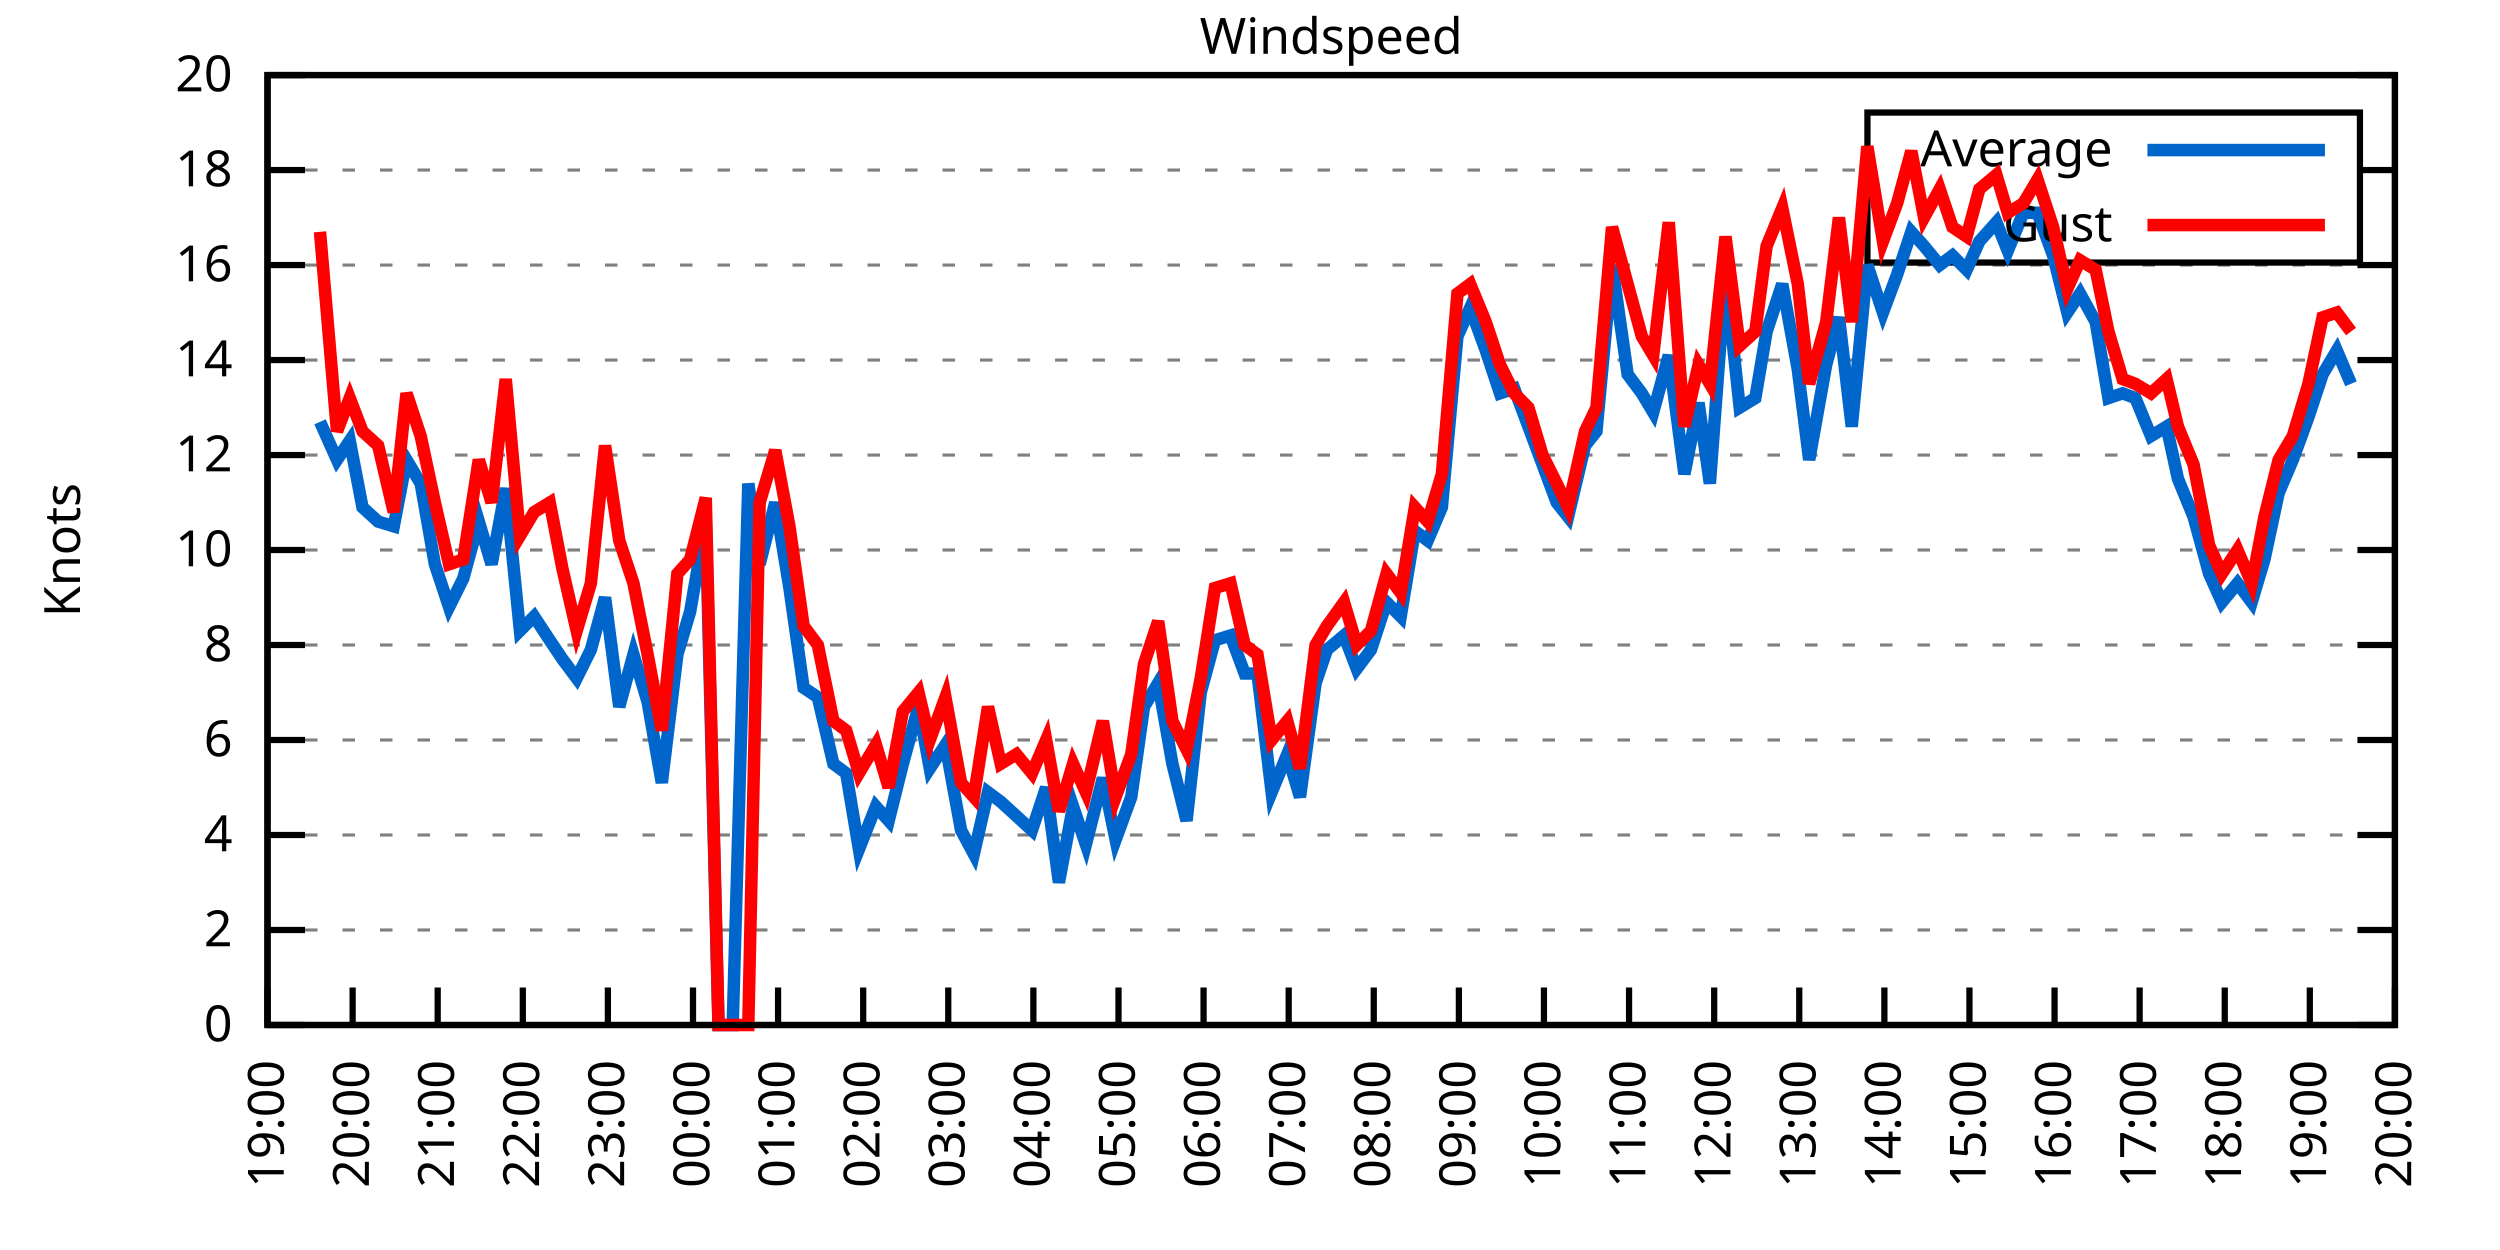
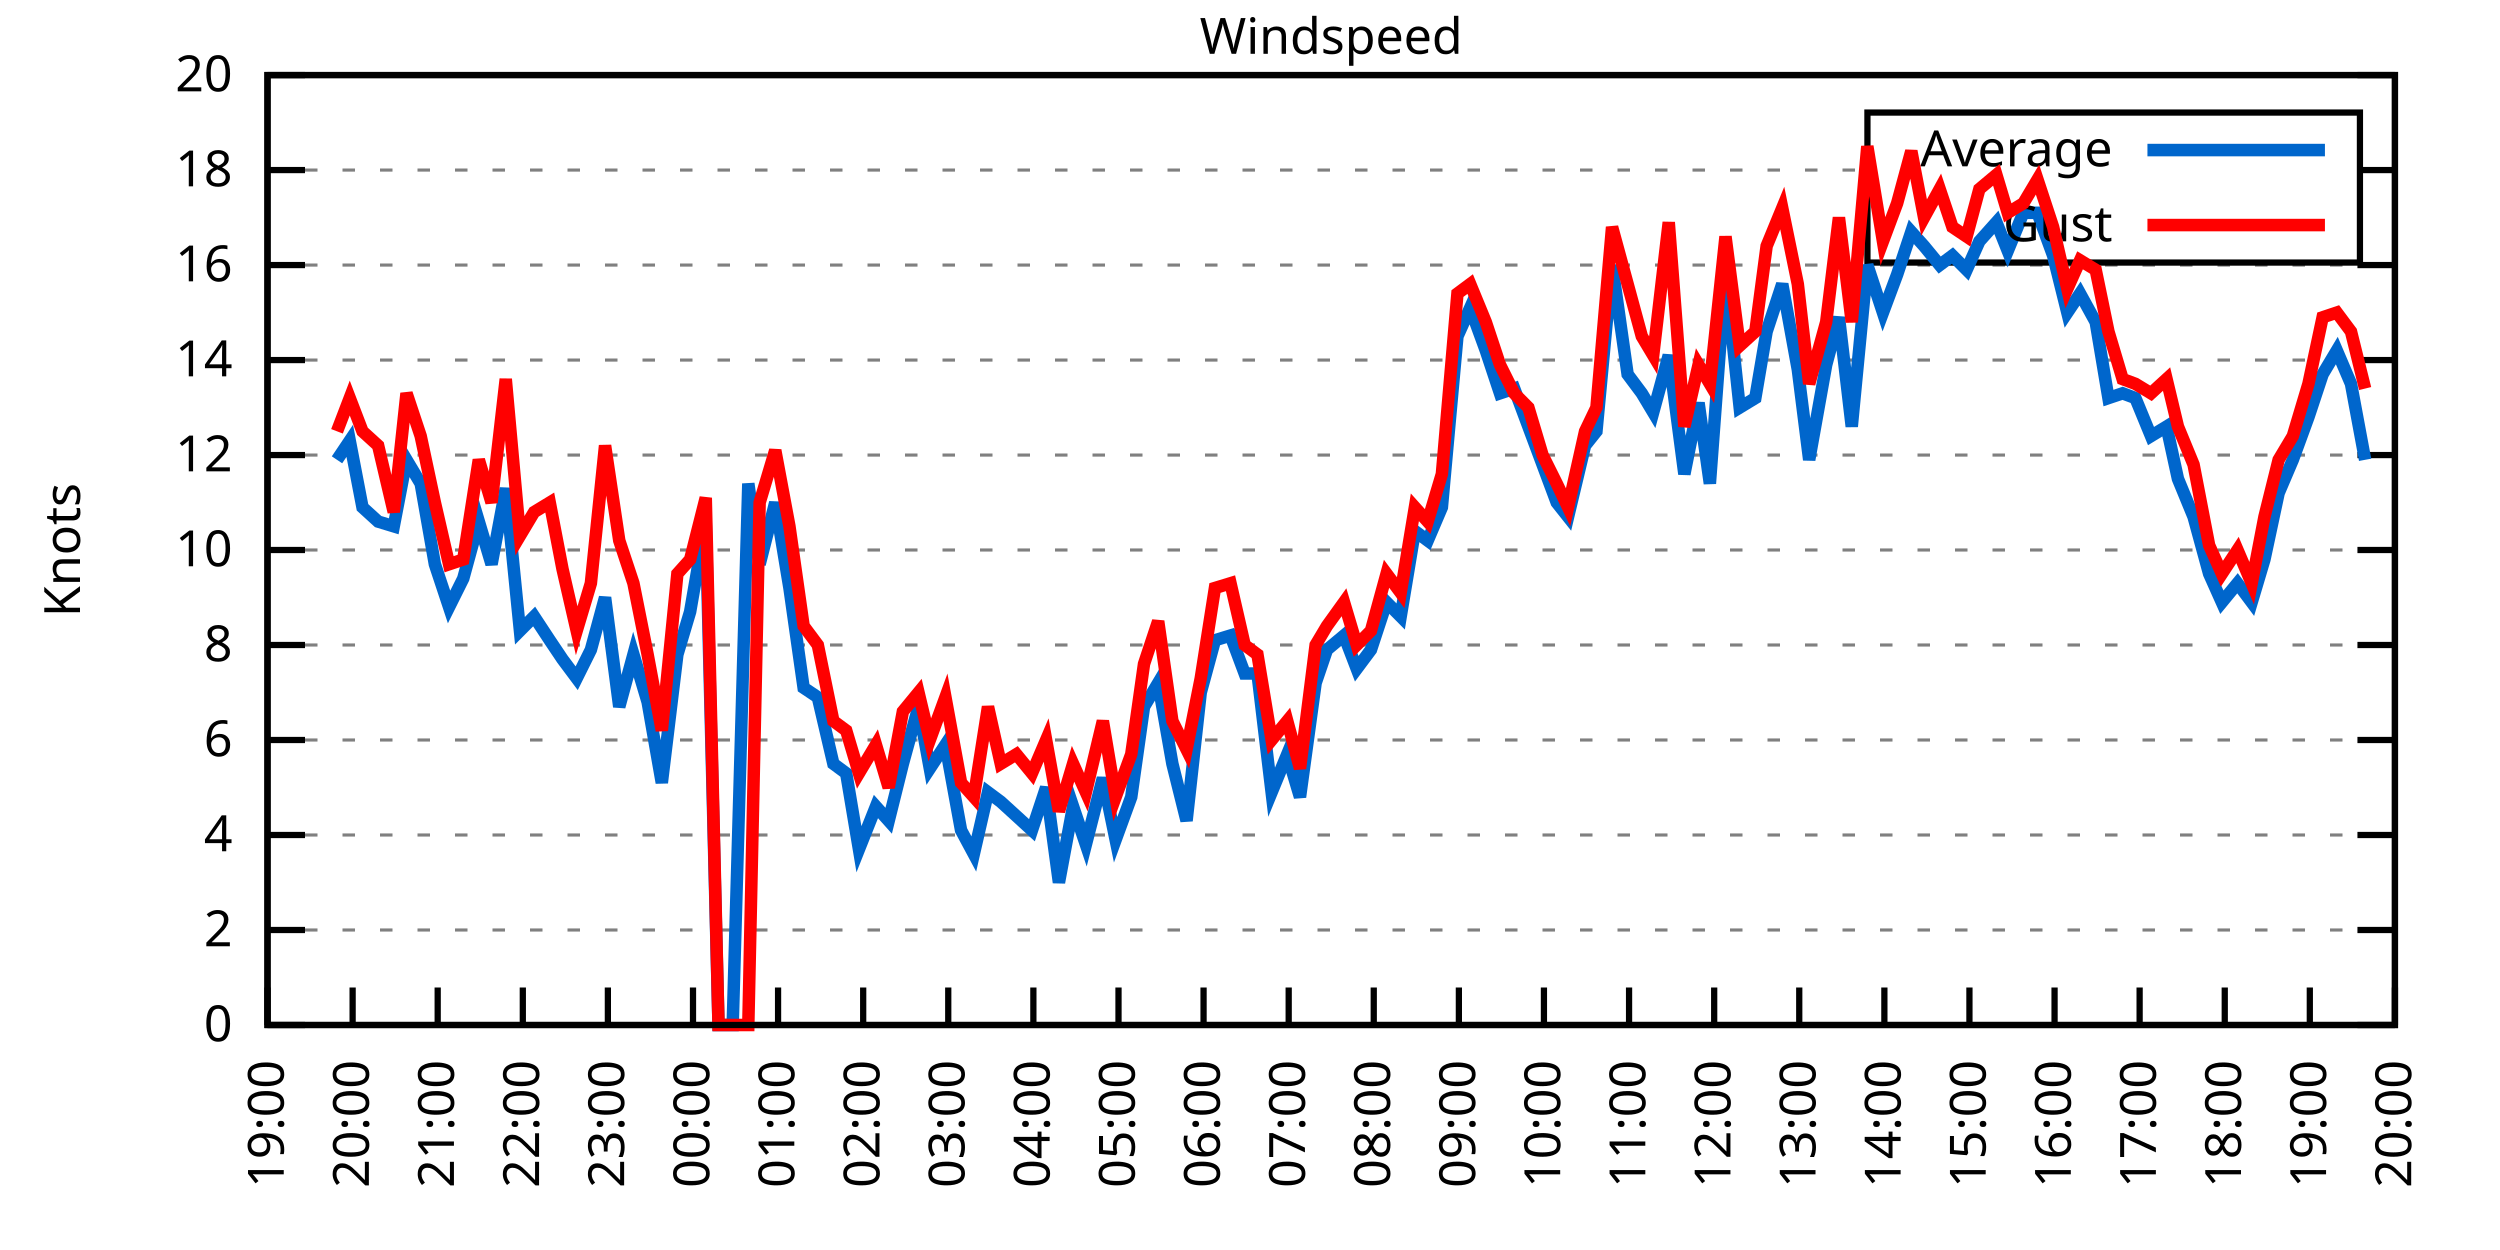
<svg xmlns="http://www.w3.org/2000/svg" xmlns:xlink="http://www.w3.org/1999/xlink" width="400" height="200" viewBox="0 0 400 200">
  <g id="gnuplot_canvas">
    <rect x="0" y="0" width="400" height="200" fill="none" />
    <defs>
      <circle id="gpDot" r="0.5" stroke-width="0.5" stroke="currentColor" />
      <path id="gpPt0" stroke-width="0.333" stroke="currentColor" d="M-1,0 h2 M0,-1 v2" />
      <path id="gpPt1" stroke-width="0.333" stroke="currentColor" d="M-1,-1 L1,1 M1,-1 L-1,1" />
      <path id="gpPt2" stroke-width="0.333" stroke="currentColor" d="M-1,0 L1,0 M0,-1 L0,1 M-1,-1 L1,1 M-1,1 L1,-1" />
      <rect id="gpPt3" stroke-width="0.333" stroke="currentColor" x="-1" y="-1" width="2" height="2" />
      <rect id="gpPt4" stroke-width="0.333" stroke="currentColor" fill="currentColor" x="-1" y="-1" width="2" height="2" />
      <circle id="gpPt5" stroke-width="0.333" stroke="currentColor" cx="0" cy="0" r="1" />
      <use xlink:href="#gpPt5" id="gpPt6" fill="currentColor" stroke="none" />
      <path id="gpPt7" stroke-width="0.333" stroke="currentColor" d="M0,-1.33 L-1.33,0.67 L1.33,0.67 z" />
      <use xlink:href="#gpPt7" id="gpPt8" fill="currentColor" stroke="none" />
      <use xlink:href="#gpPt7" id="gpPt9" stroke="currentColor" transform="rotate(180)" />
      <use xlink:href="#gpPt9" id="gpPt10" fill="currentColor" stroke="none" />
      <use xlink:href="#gpPt3" id="gpPt11" stroke="currentColor" transform="rotate(45)" />
      <use xlink:href="#gpPt11" id="gpPt12" fill="currentColor" stroke="none" />
      <path id="gpPt13" stroke-width="0.333" stroke="currentColor" d="M0,1.330 L1.265,0.411 L0.782,-1.067 L-0.782,-1.076 L-1.265,0.411 z" />
      <use xlink:href="#gpPt13" id="gpPt14" fill="currentColor" stroke="none" />
      <filter id="textbox" filterUnits="objectBoundingBox" x="0" y="0" height="1" width="1">
        <feFlood flood-color="white" flood-opacity="1" result="bgnd" />
        <feComposite in="SourceGraphic" in2="bgnd" operator="atop" />
      </filter>
      <filter id="greybox" filterUnits="objectBoundingBox" x="0" y="0" height="1" width="1">
        <feFlood flood-color="lightgrey" flood-opacity="1" result="grey" />
        <feComposite in="SourceGraphic" in2="grey" operator="atop" />
      </filter>
    </defs>
    <g fill="none" color="white" stroke="currentColor" stroke-width="1.00" stroke-linecap="butt" stroke-linejoin="miter">
</g>
    <g fill="none" color="black" stroke="currentColor" stroke-width="1.00" stroke-linecap="butt" stroke-linejoin="miter">
      <g stroke="none" shape-rendering="crispEdges">
        <polygon fill="rgb(255, 255, 255)" points="42.80,164.00 383.18,164.00 383.18,12.02 42.80,12.02 " />
      </g>
    </g>
    <g fill="none" color="black" stroke="currentColor" stroke-width="1.00" stroke-linecap="butt" stroke-linejoin="miter">
</g>
    <g fill="none" color="black" stroke="black" stroke-width="0.50" stroke-linecap="butt" stroke-linejoin="miter">
</g>
    <g fill="none" color="gray" stroke="currentColor" stroke-width="0.50" stroke-linecap="butt" stroke-linejoin="miter">
      <path stroke="gray" stroke-dasharray="2,4" class="gridline" d="M42.80,164.00 L383.19,164.00  " />
    </g>
    <g fill="none" color="gray" stroke="gray" stroke-width="1.00" stroke-linecap="butt" stroke-linejoin="miter">
</g>
    <g fill="none" color="black" stroke="currentColor" stroke-width="1.00" stroke-linecap="butt" stroke-linejoin="miter">
      <path stroke="black" d="M42.80,164.00 L48.80,164.00 M383.19,164.00 L377.19,164.00  " />
      <g transform="translate(37.20,166.60)" stroke="none" fill="black" font-family="Sans" font-size="8.00" text-anchor="end">
        <text>
          <tspan font-family="Sans"> 0</tspan>
        </text>
      </g>
    </g>
    <g fill="none" color="black" stroke="currentColor" stroke-width="1.00" stroke-linecap="butt" stroke-linejoin="miter">
</g>
    <g fill="none" color="black" stroke="black" stroke-width="0.50" stroke-linecap="butt" stroke-linejoin="miter">
</g>
    <g fill="none" color="gray" stroke="currentColor" stroke-width="0.50" stroke-linecap="butt" stroke-linejoin="miter">
      <path stroke="gray" stroke-dasharray="2,4" class="gridline" d="M42.80,148.80 L383.19,148.80  " />
    </g>
    <g fill="none" color="gray" stroke="gray" stroke-width="1.00" stroke-linecap="butt" stroke-linejoin="miter">
</g>
    <g fill="none" color="black" stroke="currentColor" stroke-width="1.00" stroke-linecap="butt" stroke-linejoin="miter">
      <path stroke="black" d="M42.80,148.80 L48.80,148.80 M383.19,148.80 L377.19,148.80  " />
      <g transform="translate(37.20,151.40)" stroke="none" fill="black" font-family="Sans" font-size="8.00" text-anchor="end">
        <text>
          <tspan font-family="Sans"> 2</tspan>
        </text>
      </g>
    </g>
    <g fill="none" color="black" stroke="currentColor" stroke-width="1.00" stroke-linecap="butt" stroke-linejoin="miter">
</g>
    <g fill="none" color="black" stroke="black" stroke-width="0.50" stroke-linecap="butt" stroke-linejoin="miter">
</g>
    <g fill="none" color="gray" stroke="currentColor" stroke-width="0.50" stroke-linecap="butt" stroke-linejoin="miter">
      <path stroke="gray" stroke-dasharray="2,4" class="gridline" d="M42.80,133.60 L383.19,133.60  " />
    </g>
    <g fill="none" color="gray" stroke="gray" stroke-width="1.00" stroke-linecap="butt" stroke-linejoin="miter">
</g>
    <g fill="none" color="black" stroke="currentColor" stroke-width="1.00" stroke-linecap="butt" stroke-linejoin="miter">
      <path stroke="black" d="M42.80,133.60 L48.80,133.60 M383.19,133.60 L377.19,133.60  " />
      <g transform="translate(37.20,136.20)" stroke="none" fill="black" font-family="Sans" font-size="8.00" text-anchor="end">
        <text>
          <tspan font-family="Sans"> 4</tspan>
        </text>
      </g>
    </g>
    <g fill="none" color="black" stroke="currentColor" stroke-width="1.00" stroke-linecap="butt" stroke-linejoin="miter">
</g>
    <g fill="none" color="black" stroke="black" stroke-width="0.50" stroke-linecap="butt" stroke-linejoin="miter">
</g>
    <g fill="none" color="gray" stroke="currentColor" stroke-width="0.50" stroke-linecap="butt" stroke-linejoin="miter">
      <path stroke="gray" stroke-dasharray="2,4" class="gridline" d="M42.80,118.40 L383.19,118.40  " />
    </g>
    <g fill="none" color="gray" stroke="gray" stroke-width="1.00" stroke-linecap="butt" stroke-linejoin="miter">
</g>
    <g fill="none" color="black" stroke="currentColor" stroke-width="1.00" stroke-linecap="butt" stroke-linejoin="miter">
      <path stroke="black" d="M42.80,118.40 L48.80,118.40 M383.19,118.40 L377.19,118.40  " />
      <g transform="translate(37.20,121.00)" stroke="none" fill="black" font-family="Sans" font-size="8.00" text-anchor="end">
        <text>
          <tspan font-family="Sans"> 6</tspan>
        </text>
      </g>
    </g>
    <g fill="none" color="black" stroke="currentColor" stroke-width="1.00" stroke-linecap="butt" stroke-linejoin="miter">
</g>
    <g fill="none" color="black" stroke="black" stroke-width="0.50" stroke-linecap="butt" stroke-linejoin="miter">
</g>
    <g fill="none" color="gray" stroke="currentColor" stroke-width="0.50" stroke-linecap="butt" stroke-linejoin="miter">
      <path stroke="gray" stroke-dasharray="2,4" class="gridline" d="M42.80,103.20 L383.19,103.20  " />
    </g>
    <g fill="none" color="gray" stroke="gray" stroke-width="1.00" stroke-linecap="butt" stroke-linejoin="miter">
</g>
    <g fill="none" color="black" stroke="currentColor" stroke-width="1.00" stroke-linecap="butt" stroke-linejoin="miter">
      <path stroke="black" d="M42.80,103.20 L48.80,103.20 M383.19,103.20 L377.19,103.20  " />
      <g transform="translate(37.20,105.80)" stroke="none" fill="black" font-family="Sans" font-size="8.00" text-anchor="end">
        <text>
          <tspan font-family="Sans"> 8</tspan>
        </text>
      </g>
    </g>
    <g fill="none" color="black" stroke="currentColor" stroke-width="1.00" stroke-linecap="butt" stroke-linejoin="miter">
</g>
    <g fill="none" color="black" stroke="black" stroke-width="0.50" stroke-linecap="butt" stroke-linejoin="miter">
</g>
    <g fill="none" color="gray" stroke="currentColor" stroke-width="0.50" stroke-linecap="butt" stroke-linejoin="miter">
      <path stroke="gray" stroke-dasharray="2,4" class="gridline" d="M42.80,88.00 L383.19,88.00  " />
    </g>
    <g fill="none" color="gray" stroke="gray" stroke-width="1.00" stroke-linecap="butt" stroke-linejoin="miter">
</g>
    <g fill="none" color="black" stroke="currentColor" stroke-width="1.00" stroke-linecap="butt" stroke-linejoin="miter">
      <path stroke="black" d="M42.80,88.00 L48.80,88.00 M383.19,88.00 L377.19,88.00  " />
      <g transform="translate(37.20,90.60)" stroke="none" fill="black" font-family="Sans" font-size="8.00" text-anchor="end">
        <text>
          <tspan font-family="Sans"> 10</tspan>
        </text>
      </g>
    </g>
    <g fill="none" color="black" stroke="currentColor" stroke-width="1.00" stroke-linecap="butt" stroke-linejoin="miter">
</g>
    <g fill="none" color="black" stroke="black" stroke-width="0.50" stroke-linecap="butt" stroke-linejoin="miter">
</g>
    <g fill="none" color="gray" stroke="currentColor" stroke-width="0.50" stroke-linecap="butt" stroke-linejoin="miter">
      <path stroke="gray" stroke-dasharray="2,4" class="gridline" d="M42.80,72.81 L383.19,72.81  " />
    </g>
    <g fill="none" color="gray" stroke="gray" stroke-width="1.00" stroke-linecap="butt" stroke-linejoin="miter">
</g>
    <g fill="none" color="black" stroke="currentColor" stroke-width="1.00" stroke-linecap="butt" stroke-linejoin="miter">
      <path stroke="black" d="M42.80,72.81 L48.80,72.81 M383.19,72.81 L377.19,72.81  " />
      <g transform="translate(37.20,75.41)" stroke="none" fill="black" font-family="Sans" font-size="8.00" text-anchor="end">
        <text>
          <tspan font-family="Sans"> 12</tspan>
        </text>
      </g>
    </g>
    <g fill="none" color="black" stroke="currentColor" stroke-width="1.00" stroke-linecap="butt" stroke-linejoin="miter">
</g>
    <g fill="none" color="black" stroke="black" stroke-width="0.50" stroke-linecap="butt" stroke-linejoin="miter">
</g>
    <g fill="none" color="gray" stroke="currentColor" stroke-width="0.50" stroke-linecap="butt" stroke-linejoin="miter">
      <path stroke="gray" stroke-dasharray="2,4" class="gridline" d="M42.80,57.61 L383.19,57.61  " />
    </g>
    <g fill="none" color="gray" stroke="gray" stroke-width="1.00" stroke-linecap="butt" stroke-linejoin="miter">
</g>
    <g fill="none" color="black" stroke="currentColor" stroke-width="1.00" stroke-linecap="butt" stroke-linejoin="miter">
      <path stroke="black" d="M42.80,57.61 L48.80,57.61 M383.19,57.61 L377.19,57.61  " />
      <g transform="translate(37.20,60.21)" stroke="none" fill="black" font-family="Sans" font-size="8.00" text-anchor="end">
        <text>
          <tspan font-family="Sans"> 14</tspan>
        </text>
      </g>
    </g>
    <g fill="none" color="black" stroke="currentColor" stroke-width="1.00" stroke-linecap="butt" stroke-linejoin="miter">
</g>
    <g fill="none" color="black" stroke="black" stroke-width="0.50" stroke-linecap="butt" stroke-linejoin="miter">
</g>
    <g fill="none" color="gray" stroke="currentColor" stroke-width="0.50" stroke-linecap="butt" stroke-linejoin="miter">
      <path stroke="gray" stroke-dasharray="2,4" class="gridline" d="M42.80,42.41 L383.19,42.41  " />
    </g>
    <g fill="none" color="gray" stroke="gray" stroke-width="1.00" stroke-linecap="butt" stroke-linejoin="miter">
</g>
    <g fill="none" color="black" stroke="currentColor" stroke-width="1.00" stroke-linecap="butt" stroke-linejoin="miter">
      <path stroke="black" d="M42.80,42.41 L48.80,42.41 M383.19,42.41 L377.19,42.41  " />
      <g transform="translate(37.20,45.01)" stroke="none" fill="black" font-family="Sans" font-size="8.00" text-anchor="end">
        <text>
          <tspan font-family="Sans"> 16</tspan>
        </text>
      </g>
    </g>
    <g fill="none" color="black" stroke="currentColor" stroke-width="1.00" stroke-linecap="butt" stroke-linejoin="miter">
</g>
    <g fill="none" color="black" stroke="black" stroke-width="0.50" stroke-linecap="butt" stroke-linejoin="miter">
</g>
    <g fill="none" color="gray" stroke="currentColor" stroke-width="0.50" stroke-linecap="butt" stroke-linejoin="miter">
      <path stroke="gray" stroke-dasharray="2,4" class="gridline" d="M42.80,27.21 L298.79,27.21 M377.59,27.21 L383.19,27.21  " />
    </g>
    <g fill="none" color="gray" stroke="gray" stroke-width="1.00" stroke-linecap="butt" stroke-linejoin="miter">
</g>
    <g fill="none" color="black" stroke="currentColor" stroke-width="1.00" stroke-linecap="butt" stroke-linejoin="miter">
      <path stroke="black" d="M42.80,27.21 L48.80,27.21 M383.19,27.21 L377.19,27.21  " />
      <g transform="translate(37.20,29.81)" stroke="none" fill="black" font-family="Sans" font-size="8.00" text-anchor="end">
        <text>
          <tspan font-family="Sans"> 18</tspan>
        </text>
      </g>
    </g>
    <g fill="none" color="black" stroke="currentColor" stroke-width="1.00" stroke-linecap="butt" stroke-linejoin="miter">
</g>
    <g fill="none" color="black" stroke="black" stroke-width="0.50" stroke-linecap="butt" stroke-linejoin="miter">
</g>
    <g fill="none" color="gray" stroke="currentColor" stroke-width="0.50" stroke-linecap="butt" stroke-linejoin="miter">
      <path stroke="gray" stroke-dasharray="2,4" class="gridline" d="M42.80,12.01 L383.19,12.01  " />
    </g>
    <g fill="none" color="gray" stroke="gray" stroke-width="1.00" stroke-linecap="butt" stroke-linejoin="miter">
</g>
    <g fill="none" color="black" stroke="currentColor" stroke-width="1.00" stroke-linecap="butt" stroke-linejoin="miter">
      <path stroke="black" d="M42.80,12.01 L48.80,12.01 M383.19,12.01 L377.19,12.01  " />
      <g transform="translate(37.20,14.61)" stroke="none" fill="black" font-family="Sans" font-size="8.00" text-anchor="end">
        <text>
          <tspan font-family="Sans"> 20</tspan>
        </text>
      </g>
    </g>
    <g fill="none" color="black" stroke="currentColor" stroke-width="1.00" stroke-linecap="butt" stroke-linejoin="miter">
      <path stroke="black" d="M42.80,164.00 L42.80,158.00  " />
      <g transform="translate(45.40,169.60) rotate(270.00)" stroke="none" fill="black" font-family="Sans" font-size="8.00" text-anchor="end">
        <text>
          <tspan font-family="Sans">19:00</tspan>
        </text>
      </g>
    </g>
    <g fill="none" color="black" stroke="currentColor" stroke-width="1.00" stroke-linecap="butt" stroke-linejoin="miter">
      <path stroke="black" d="M56.42,164.00 L56.42,158.00  " />
      <g transform="translate(59.02,169.60) rotate(270.00)" stroke="none" fill="black" font-family="Sans" font-size="8.00" text-anchor="end">
        <text>
          <tspan font-family="Sans">20:00</tspan>
        </text>
      </g>
    </g>
    <g fill="none" color="black" stroke="currentColor" stroke-width="1.00" stroke-linecap="butt" stroke-linejoin="miter">
      <path stroke="black" d="M70.03,164.00 L70.03,158.00  " />
      <g transform="translate(72.63,169.60) rotate(270.00)" stroke="none" fill="black" font-family="Sans" font-size="8.00" text-anchor="end">
        <text>
          <tspan font-family="Sans">21:00</tspan>
        </text>
      </g>
    </g>
    <g fill="none" color="black" stroke="currentColor" stroke-width="1.00" stroke-linecap="butt" stroke-linejoin="miter">
      <path stroke="black" d="M83.65,164.00 L83.65,158.00  " />
      <g transform="translate(86.25,169.60) rotate(270.00)" stroke="none" fill="black" font-family="Sans" font-size="8.00" text-anchor="end">
        <text>
          <tspan font-family="Sans">22:00</tspan>
        </text>
      </g>
    </g>
    <g fill="none" color="black" stroke="currentColor" stroke-width="1.00" stroke-linecap="butt" stroke-linejoin="miter">
      <path stroke="black" d="M97.26,164.00 L97.26,158.00  " />
      <g transform="translate(99.86,169.60) rotate(270.00)" stroke="none" fill="black" font-family="Sans" font-size="8.00" text-anchor="end">
        <text>
          <tspan font-family="Sans">23:00</tspan>
        </text>
      </g>
    </g>
    <g fill="none" color="black" stroke="currentColor" stroke-width="1.00" stroke-linecap="butt" stroke-linejoin="miter">
      <path stroke="black" d="M110.88,164.00 L110.88,158.00  " />
      <g transform="translate(113.48,169.60) rotate(270.00)" stroke="none" fill="black" font-family="Sans" font-size="8.00" text-anchor="end">
        <text>
          <tspan font-family="Sans">00:00</tspan>
        </text>
      </g>
    </g>
    <g fill="none" color="black" stroke="currentColor" stroke-width="1.00" stroke-linecap="butt" stroke-linejoin="miter">
      <path stroke="black" d="M124.49,164.00 L124.49,158.00  " />
      <g transform="translate(127.09,169.60) rotate(270.00)" stroke="none" fill="black" font-family="Sans" font-size="8.00" text-anchor="end">
        <text>
          <tspan font-family="Sans">01:00</tspan>
        </text>
      </g>
    </g>
    <g fill="none" color="black" stroke="currentColor" stroke-width="1.00" stroke-linecap="butt" stroke-linejoin="miter">
      <path stroke="black" d="M138.11,164.00 L138.11,158.00  " />
      <g transform="translate(140.71,169.60) rotate(270.00)" stroke="none" fill="black" font-family="Sans" font-size="8.00" text-anchor="end">
        <text>
          <tspan font-family="Sans">02:00</tspan>
        </text>
      </g>
    </g>
    <g fill="none" color="black" stroke="currentColor" stroke-width="1.00" stroke-linecap="butt" stroke-linejoin="miter">
      <path stroke="black" d="M151.72,164.00 L151.72,158.00  " />
      <g transform="translate(154.32,169.60) rotate(270.00)" stroke="none" fill="black" font-family="Sans" font-size="8.00" text-anchor="end">
        <text>
          <tspan font-family="Sans">03:00</tspan>
        </text>
      </g>
    </g>
    <g fill="none" color="black" stroke="currentColor" stroke-width="1.00" stroke-linecap="butt" stroke-linejoin="miter">
      <path stroke="black" d="M165.34,164.00 L165.34,158.00  " />
      <g transform="translate(167.94,169.60) rotate(270.00)" stroke="none" fill="black" font-family="Sans" font-size="8.00" text-anchor="end">
        <text>
          <tspan font-family="Sans">04:00</tspan>
        </text>
      </g>
    </g>
    <g fill="none" color="black" stroke="currentColor" stroke-width="1.00" stroke-linecap="butt" stroke-linejoin="miter">
      <path stroke="black" d="M178.96,164.00 L178.96,158.00  " />
      <g transform="translate(181.56,169.60) rotate(270.00)" stroke="none" fill="black" font-family="Sans" font-size="8.00" text-anchor="end">
        <text>
          <tspan font-family="Sans">05:00</tspan>
        </text>
      </g>
    </g>
    <g fill="none" color="black" stroke="currentColor" stroke-width="1.00" stroke-linecap="butt" stroke-linejoin="miter">
      <path stroke="black" d="M192.57,164.00 L192.57,158.00  " />
      <g transform="translate(195.17,169.60) rotate(270.00)" stroke="none" fill="black" font-family="Sans" font-size="8.00" text-anchor="end">
        <text>
          <tspan font-family="Sans">06:00</tspan>
        </text>
      </g>
    </g>
    <g fill="none" color="black" stroke="currentColor" stroke-width="1.00" stroke-linecap="butt" stroke-linejoin="miter">
      <path stroke="black" d="M206.19,164.00 L206.19,158.00  " />
      <g transform="translate(208.79,169.60) rotate(270.00)" stroke="none" fill="black" font-family="Sans" font-size="8.00" text-anchor="end">
        <text>
          <tspan font-family="Sans">07:00</tspan>
        </text>
      </g>
    </g>
    <g fill="none" color="black" stroke="currentColor" stroke-width="1.00" stroke-linecap="butt" stroke-linejoin="miter">
      <path stroke="black" d="M219.80,164.00 L219.80,158.00  " />
      <g transform="translate(222.40,169.60) rotate(270.00)" stroke="none" fill="black" font-family="Sans" font-size="8.00" text-anchor="end">
        <text>
          <tspan font-family="Sans">08:00</tspan>
        </text>
      </g>
    </g>
    <g fill="none" color="black" stroke="currentColor" stroke-width="1.00" stroke-linecap="butt" stroke-linejoin="miter">
      <path stroke="black" d="M233.42,164.00 L233.42,158.00  " />
      <g transform="translate(236.02,169.60) rotate(270.00)" stroke="none" fill="black" font-family="Sans" font-size="8.00" text-anchor="end">
        <text>
          <tspan font-family="Sans">09:00</tspan>
        </text>
      </g>
    </g>
    <g fill="none" color="black" stroke="currentColor" stroke-width="1.00" stroke-linecap="butt" stroke-linejoin="miter">
      <path stroke="black" d="M247.03,164.00 L247.03,158.00  " />
      <g transform="translate(249.63,169.60) rotate(270.00)" stroke="none" fill="black" font-family="Sans" font-size="8.00" text-anchor="end">
        <text>
          <tspan font-family="Sans">10:00</tspan>
        </text>
      </g>
    </g>
    <g fill="none" color="black" stroke="currentColor" stroke-width="1.00" stroke-linecap="butt" stroke-linejoin="miter">
      <path stroke="black" d="M260.65,164.00 L260.65,158.00  " />
      <g transform="translate(263.25,169.60) rotate(270.00)" stroke="none" fill="black" font-family="Sans" font-size="8.00" text-anchor="end">
        <text>
          <tspan font-family="Sans">11:00</tspan>
        </text>
      </g>
    </g>
    <g fill="none" color="black" stroke="currentColor" stroke-width="1.00" stroke-linecap="butt" stroke-linejoin="miter">
      <path stroke="black" d="M274.27,164.00 L274.27,158.00  " />
      <g transform="translate(276.87,169.60) rotate(270.00)" stroke="none" fill="black" font-family="Sans" font-size="8.00" text-anchor="end">
        <text>
          <tspan font-family="Sans">12:00</tspan>
        </text>
      </g>
    </g>
    <g fill="none" color="black" stroke="currentColor" stroke-width="1.00" stroke-linecap="butt" stroke-linejoin="miter">
      <path stroke="black" d="M287.88,164.00 L287.88,158.00  " />
      <g transform="translate(290.48,169.60) rotate(270.00)" stroke="none" fill="black" font-family="Sans" font-size="8.00" text-anchor="end">
        <text>
          <tspan font-family="Sans">13:00</tspan>
        </text>
      </g>
    </g>
    <g fill="none" color="black" stroke="currentColor" stroke-width="1.00" stroke-linecap="butt" stroke-linejoin="miter">
      <path stroke="black" d="M301.50,164.00 L301.50,158.00  " />
      <g transform="translate(304.10,169.60) rotate(270.00)" stroke="none" fill="black" font-family="Sans" font-size="8.00" text-anchor="end">
        <text>
          <tspan font-family="Sans">14:00</tspan>
        </text>
      </g>
    </g>
    <g fill="none" color="black" stroke="currentColor" stroke-width="1.00" stroke-linecap="butt" stroke-linejoin="miter">
      <path stroke="black" d="M315.11,164.00 L315.11,158.00  " />
      <g transform="translate(317.71,169.60) rotate(270.00)" stroke="none" fill="black" font-family="Sans" font-size="8.00" text-anchor="end">
        <text>
          <tspan font-family="Sans">15:00</tspan>
        </text>
      </g>
    </g>
    <g fill="none" color="black" stroke="currentColor" stroke-width="1.00" stroke-linecap="butt" stroke-linejoin="miter">
      <path stroke="black" d="M328.73,164.00 L328.73,158.00  " />
      <g transform="translate(331.33,169.60) rotate(270.00)" stroke="none" fill="black" font-family="Sans" font-size="8.00" text-anchor="end">
        <text>
          <tspan font-family="Sans">16:00</tspan>
        </text>
      </g>
    </g>
    <g fill="none" color="black" stroke="currentColor" stroke-width="1.00" stroke-linecap="butt" stroke-linejoin="miter">
      <path stroke="black" d="M342.34,164.00 L342.34,158.00  " />
      <g transform="translate(344.94,169.60) rotate(270.00)" stroke="none" fill="black" font-family="Sans" font-size="8.00" text-anchor="end">
        <text>
          <tspan font-family="Sans">17:00</tspan>
        </text>
      </g>
    </g>
    <g fill="none" color="black" stroke="currentColor" stroke-width="1.00" stroke-linecap="butt" stroke-linejoin="miter">
      <path stroke="black" d="M355.96,164.00 L355.96,158.00  " />
      <g transform="translate(358.56,169.60) rotate(270.00)" stroke="none" fill="black" font-family="Sans" font-size="8.00" text-anchor="end">
        <text>
          <tspan font-family="Sans">18:00</tspan>
        </text>
      </g>
    </g>
    <g fill="none" color="black" stroke="currentColor" stroke-width="1.00" stroke-linecap="butt" stroke-linejoin="miter">
      <path stroke="black" d="M369.57,164.00 L369.57,158.00  " />
      <g transform="translate(372.17,169.60) rotate(270.00)" stroke="none" fill="black" font-family="Sans" font-size="8.00" text-anchor="end">
        <text>
          <tspan font-family="Sans">19:00</tspan>
        </text>
      </g>
    </g>
    <g fill="none" color="black" stroke="currentColor" stroke-width="1.00" stroke-linecap="butt" stroke-linejoin="miter">
      <path stroke="black" d="M383.19,164.00 L383.19,158.00  " />
      <g transform="translate(385.79,169.60) rotate(270.00)" stroke="none" fill="black" font-family="Sans" font-size="8.00" text-anchor="end">
        <text>
          <tspan font-family="Sans">20:00</tspan>
        </text>
      </g>
    </g>
    <g fill="none" color="black" stroke="currentColor" stroke-width="1.00" stroke-linecap="butt" stroke-linejoin="miter">
</g>
    <g fill="none" color="black" stroke="currentColor" stroke-width="1.00" stroke-linecap="butt" stroke-linejoin="miter">
      <path stroke="black" d="M42.80,12.01 L42.80,164.00 L383.19,164.00 L383.19,12.01 L42.80,12.01 Z  " />
    </g>
    <g fill="none" color="black" stroke="currentColor" stroke-width="1.00" stroke-linecap="butt" stroke-linejoin="miter">
</g>
    <g fill="none" color="black" stroke="currentColor" stroke-width="1.00" stroke-linecap="butt" stroke-linejoin="miter">
      <path stroke="black" d="M298.79,42.01 L298.79,18.01 L377.59,18.01 L377.59,42.01 L298.79,42.01 Z  " />
    </g>
    <g id="Windspeed_plot_1">
      <g fill="none" color="white" stroke="black" stroke-width="2.00" stroke-linecap="butt" stroke-linejoin="miter">
</g>
      <g fill="none" color="black" stroke="currentColor" stroke-width="2.00" stroke-linecap="butt" stroke-linejoin="miter">
        <g transform="translate(337.99,26.61)" stroke="none" fill="black" font-family="Sans" font-size="8.00" text-anchor="end">
          <text>
            <tspan font-family="Sans">Average</tspan>
          </text>
        </g>
      </g>
      <g fill="none" color="black" stroke="currentColor" stroke-width="2.00" stroke-linecap="butt" stroke-linejoin="miter">
-         <path stroke="rgb(  0, 102, 204)" d="M343.59,24.01 L371.99,24.01 M51.20,67.49 L53.92,73.57 L55.96,70.53 L58.00,81.17 L60.50,83.45 L63.00,84.21   L65.04,73.57 L67.31,77.37 L69.58,90.28 L71.85,97.12 L74.12,92.56 L76.61,83.45 L78.65,90.28 L80.92,78.13   L83.19,100.92 L85.46,98.64 L87.96,102.44 L90.00,105.48 L92.27,108.52 L94.54,103.96 L96.81,95.60 L99.08,113.08   L101.35,104.72 L103.62,112.32 L105.89,125.24 L108.38,104.72 L110.42,97.88 L112.92,83.45 L114.96,164.00 L117.23,164.00   L119.73,77.37 L121.54,90.28 L124.04,80.41 L126.31,94.08 L128.58,110.04 L130.85,111.56 L133.34,122.20 L135.39,123.72   L137.43,135.88 L140.15,129.04 L142.19,131.32 L144.46,122.20 L146.96,113.08 L148.77,122.96 L151.27,119.16 L153.77,132.84   L155.81,136.64 L158.08,126.76 L160.12,128.28 L162.62,130.56 L165.11,132.84 L167.38,126.00 L169.43,141.20 L171.69,129.04   L173.74,135.12 L176.46,124.48 L178.50,134.36 L181.00,127.52 L183.04,113.08 L185.31,109.28 L187.58,122.20 L189.85,131.32   L192.12,110.80 L194.39,102.44 L196.88,101.68 L199.15,107.76 L201.19,107.76 L203.46,126.76 L205.96,120.68 L208.00,127.52   L210.50,109.28 L212.31,103.96 L215.04,101.68 L217.08,107.00 L219.35,103.96 L221.85,96.36 L224.11,98.64 L226.38,84.97   L228.43,86.49 L230.70,81.17 L233.19,53.81 L235.23,49.25 L237.73,56.09 L240.00,62.93 L242.27,62.17 L244.54,68.25   L246.81,74.33 L249.08,80.41 L250.89,82.69 L253.61,71.29 L255.43,69.01 L257.93,42.41 L260.42,59.89 L262.69,62.93   L264.51,65.97 L267.00,56.85 L269.50,75.85 L271.77,64.45 L273.58,77.37 L276.08,43.93 L278.35,65.21 L280.85,63.69   L282.66,53.05 L285.16,45.45 L287.65,59.13 L289.47,73.57 L292.19,58.37 L294.23,50.77 L296.28,68.25 L298.77,42.41   L301.27,50.01 L303.54,43.93 L305.81,37.09 L307.85,39.37 L310.35,42.41 L312.39,40.89 L314.66,43.17 L316.70,38.61   L319.42,35.57 L321.24,40.13 L323.74,34.05 L326.00,34.05 L328.50,40.89 L330.77,50.01 L332.81,46.97 L335.31,51.53   L337.35,63.69 L339.62,62.93 L341.66,63.69 L344.16,69.77 L346.65,68.25 L348.47,76.61 L350.97,82.69 L353.46,91.80   L355.50,96.36 L358.00,93.32 L360.27,96.36 L362.31,89.52 L364.58,78.89 L366.85,73.57 L369.35,66.73 L371.62,59.89   L373.89,56.09 L376.16,61.41  " />
+         <path stroke="rgb(  0, 102, 204)" d="M343.59,24.01 L371.99,24.01 M53.92,73.57 L55.96,70.53 L58.00,81.17 L60.50,83.45 L63.00,84.21 L65.04,73.57   L67.31,77.37 L69.58,90.28 L71.85,97.12 L74.12,92.56 L76.61,83.45 L78.65,90.28 L80.92,78.13 L83.19,100.92   L85.46,98.64 L87.96,102.44 L90.00,105.48 L92.27,108.52 L94.54,103.96 L96.81,95.60 L99.08,113.08 L101.35,104.72   L103.62,112.32 L105.89,125.24 L108.38,104.72 L110.42,97.88 L112.92,83.45 L114.96,164.00 L117.23,164.00 L119.73,77.37   L121.54,90.28 L124.04,80.41 L126.31,94.08 L128.58,110.04 L130.85,111.56 L133.34,122.20 L135.39,123.72 L137.43,135.88   L140.15,129.04 L142.19,131.32 L144.46,122.20 L146.96,113.08 L148.77,122.96 L151.27,119.16 L153.77,132.84 L155.81,136.64   L158.08,126.76 L160.12,128.28 L162.62,130.56 L165.11,132.84 L167.38,126.00 L169.43,141.20 L171.69,129.04 L173.74,135.12   L176.46,124.48 L178.50,134.36 L181.00,127.52 L183.04,113.08 L185.31,109.28 L187.58,122.20 L189.85,131.32 L192.12,110.80   L194.39,102.44 L196.88,101.68 L199.15,107.76 L201.19,107.76 L203.46,126.76 L205.96,120.68 L208.00,127.52 L210.50,109.28   L212.31,103.96 L215.04,101.68 L217.08,107.00 L219.35,103.96 L221.85,96.36 L224.11,98.64 L226.38,84.97 L228.43,86.49   L230.70,81.17 L233.19,53.81 L235.23,49.25 L237.73,56.09 L240.00,62.93 L242.27,62.17 L244.54,68.25 L246.81,74.33   L249.08,80.41 L250.89,82.69 L253.61,71.29 L255.43,69.01 L257.93,42.41 L260.42,59.89 L262.69,62.93 L264.51,65.97   L267.00,56.85 L269.50,75.85 L271.77,64.45 L273.58,77.37 L276.08,43.93 L278.35,65.21 L280.85,63.69 L282.66,53.05   L285.16,45.45 L287.65,59.13 L289.47,73.57 L292.19,58.37 L294.23,50.77 L296.28,68.25 L298.77,42.41 L301.27,50.01   L303.54,43.93 L305.81,37.09 L307.85,39.37 L310.35,42.41 L312.39,40.89 L314.66,43.17 L316.70,38.61 L319.42,35.57   L321.24,40.13 L323.74,34.05 L326.00,34.05 L328.50,40.89 L330.77,50.01 L332.81,46.97 L335.31,51.53 L337.35,63.69   L339.62,62.93 L341.66,63.69 L344.16,69.77 L346.65,68.25 L348.47,76.61 L350.97,82.69 L353.46,91.80 L355.50,96.36   L358.00,93.32 L360.27,96.36 L362.31,89.52 L364.58,78.89 L366.85,73.57 L369.35,66.73 L371.62,59.89 L373.89,56.09   L376.16,61.41 L378.42,73.57  " />
      </g>
    </g>
    <g id="Windspeed_plot_2">
      <g fill="none" color="black" stroke="currentColor" stroke-width="2.00" stroke-linecap="butt" stroke-linejoin="miter">
        <g transform="translate(337.99,38.61)" stroke="none" fill="black" font-family="Sans" font-size="8.00" text-anchor="end">
          <text>
            <tspan font-family="Sans">Gust</tspan>
          </text>
        </g>
      </g>
      <g fill="none" color="black" stroke="currentColor" stroke-width="2.00" stroke-linecap="butt" stroke-linejoin="miter">
-         <path stroke="rgb(255,   0,   0)" d="M343.59,36.01 L371.99,36.01 M51.20,37.09 L53.92,69.01 L55.96,63.69 L58.00,69.01 L60.50,71.29 L63.00,81.93   L65.04,62.93 L67.31,69.77 L69.58,80.41 L71.85,90.28 L74.12,89.52 L76.61,73.57 L78.65,80.41 L80.92,60.65   L83.19,85.73 L85.46,81.93 L87.96,80.41 L90.00,91.04 L92.27,100.92 L94.54,93.32 L96.81,71.29 L99.08,86.49   L101.35,93.32 L103.62,104.72 L105.89,116.88 L108.38,91.80 L110.42,89.52 L112.92,79.65 L114.96,164.00 L117.23,164.00   L119.73,164.00 L121.54,80.41 L124.04,72.05 L126.31,84.21 L128.58,100.16 L130.85,103.20 L133.34,115.36 L135.39,116.88   L137.43,123.72 L140.15,119.16 L142.19,126.00 L144.46,113.84 L146.96,110.80 L148.77,118.40 L151.27,111.56 L153.77,125.24   L155.81,127.52 L158.08,113.08 L160.12,122.20 L162.62,120.68 L165.11,123.72 L167.38,118.40 L169.43,129.80 L171.69,122.20   L173.74,126.76 L176.46,115.36 L178.50,127.52 L181.00,120.68 L183.04,106.24 L185.31,99.40 L187.58,115.36 L189.85,119.92   L192.12,108.52 L194.39,94.08 L196.88,93.32 L199.15,103.20 L201.19,104.72 L203.46,118.40 L205.96,115.36 L208.00,122.96   L210.50,103.20 L212.31,100.16 L215.04,96.36 L217.08,103.20 L219.35,100.92 L221.85,91.80 L224.11,94.84 L226.38,81.17   L228.43,83.45 L230.70,75.85 L233.19,46.97 L235.23,45.45 L237.73,51.53 L240.00,58.37 L242.27,62.93 L244.54,65.21   L246.81,72.81 L249.08,77.37 L250.89,81.17 L253.61,69.01 L255.43,65.21 L257.93,36.33 L260.42,45.45 L262.69,53.81   L264.51,56.85 L267.00,35.57 L269.50,68.25 L271.77,58.37 L273.58,61.41 L276.08,37.85 L278.35,55.33 L280.85,53.05   L282.66,39.37 L285.16,33.29 L287.65,45.45 L289.47,61.41 L292.19,51.53 L294.23,34.81 L296.28,51.53 L298.77,23.41   L301.27,38.61 L303.54,32.53 L305.81,24.17 L307.85,34.81 L310.35,30.25 L312.39,36.33 L314.66,37.85 L316.70,30.25   L319.42,27.97 L321.24,34.05 L323.74,32.53 L326.00,28.73 L328.50,36.33 L330.77,46.21 L332.81,41.65 L335.31,43.17   L337.35,53.05 L339.62,60.65 L341.66,61.41 L344.16,62.93 L346.65,60.65 L348.47,68.25 L350.97,74.33 L353.46,87.25   L355.50,91.80 L358.00,88.00 L360.27,93.32 L362.31,82.69 L364.58,73.57 L366.85,69.77 L369.35,61.41 L371.62,50.77   L373.89,50.01 L376.16,53.05  " />
+         <path stroke="rgb(255,   0,   0)" d="M343.59,36.01 L371.99,36.01 M53.92,69.01 L55.96,63.69 L58.00,69.01 L60.50,71.29 L63.00,81.93 L65.04,62.93   L67.31,69.77 L69.58,80.41 L71.85,90.28 L74.12,89.52 L76.61,73.57 L78.65,80.41 L80.92,60.65 L83.19,85.73   L85.46,81.93 L87.96,80.41 L90.00,91.04 L92.27,100.92 L94.54,93.32 L96.81,71.29 L99.08,86.49 L101.35,93.32   L103.62,104.72 L105.89,116.88 L108.38,91.80 L110.42,89.52 L112.92,79.65 L114.96,164.00 L117.23,164.00 L119.73,164.00   L121.54,80.41 L124.04,72.05 L126.31,84.21 L128.58,100.16 L130.85,103.20 L133.34,115.36 L135.39,116.88 L137.43,123.72   L140.15,119.16 L142.19,126.00 L144.46,113.84 L146.96,110.80 L148.77,118.40 L151.27,111.56 L153.77,125.24 L155.81,127.52   L158.08,113.08 L160.12,122.20 L162.62,120.68 L165.11,123.72 L167.38,118.40 L169.43,129.80 L171.69,122.20 L173.74,126.76   L176.46,115.36 L178.50,127.52 L181.00,120.68 L183.04,106.24 L185.31,99.40 L187.58,115.36 L189.85,119.92 L192.12,108.52   L194.39,94.08 L196.88,93.32 L199.15,103.20 L201.19,104.72 L203.46,118.40 L205.96,115.36 L208.00,122.96 L210.50,103.20   L212.31,100.16 L215.04,96.36 L217.08,103.20 L219.35,100.92 L221.85,91.80 L224.11,94.84 L226.38,81.17 L228.43,83.45   L230.70,75.85 L233.19,46.97 L235.23,45.45 L237.73,51.53 L240.00,58.37 L242.27,62.93 L244.54,65.21 L246.81,72.81   L249.08,77.37 L250.89,81.17 L253.61,69.01 L255.43,65.21 L257.93,36.33 L260.42,45.45 L262.69,53.81 L264.51,56.85   L267.00,35.57 L269.50,68.25 L271.77,58.37 L273.58,61.41 L276.08,37.85 L278.35,55.33 L280.85,53.05 L282.66,39.37   L285.16,33.29 L287.65,45.45 L289.47,61.41 L292.19,51.53 L294.23,34.81 L296.28,51.53 L298.77,23.41 L301.27,38.61   L303.54,32.53 L305.81,24.17 L307.85,34.81 L310.35,30.25 L312.39,36.33 L314.66,37.85 L316.70,30.25 L319.42,27.97   L321.24,34.05 L323.74,32.53 L326.00,28.73 L328.50,36.33 L330.77,46.21 L332.81,41.65 L335.31,43.17 L337.35,53.05   L339.62,60.65 L341.66,61.41 L344.16,62.93 L346.65,60.65 L348.47,68.25 L350.97,74.33 L353.46,87.25 L355.50,91.80   L358.00,88.00 L360.27,93.32 L362.31,82.69 L364.58,73.57 L366.85,69.77 L369.35,61.41 L371.62,50.77 L373.89,50.01   L376.16,53.05 L378.42,62.17  " />
      </g>
    </g>
    <g fill="none" color="black" stroke="currentColor" stroke-width="2.00" stroke-linecap="butt" stroke-linejoin="miter">
</g>
    <g fill="none" color="black" stroke="black" stroke-width="1.00" stroke-linecap="butt" stroke-linejoin="miter">
</g>
    <g fill="none" color="black" stroke="currentColor" stroke-width="1.00" stroke-linecap="butt" stroke-linejoin="miter">
      <path stroke="black" d="M42.80,12.01 L42.80,164.00 L383.19,164.00 L383.19,12.01 L42.80,12.01 Z  " />
      <g transform="translate(12.80,88.01) rotate(270.00)" stroke="none" fill="black" font-family="Sans" font-size="8.00" text-anchor="middle">
        <text>
          <tspan font-family="Sans">Knots</tspan>
        </text>
      </g>
    </g>
    <g fill="none" color="black" stroke="currentColor" stroke-width="1.00" stroke-linecap="butt" stroke-linejoin="miter">
</g>
    <g fill="none" color="black" stroke="currentColor" stroke-width="1.00" stroke-linecap="butt" stroke-linejoin="miter">
      <g transform="translate(212.99,8.61)" stroke="none" fill="black" font-family="Sans" font-size="8.00" text-anchor="middle">
        <text>
          <tspan font-family="Sans">Windspeed</tspan>
        </text>
      </g>
    </g>
    <g fill="none" color="black" stroke="currentColor" stroke-width="1.00" stroke-linecap="butt" stroke-linejoin="miter">
</g>
  </g>
</svg>
